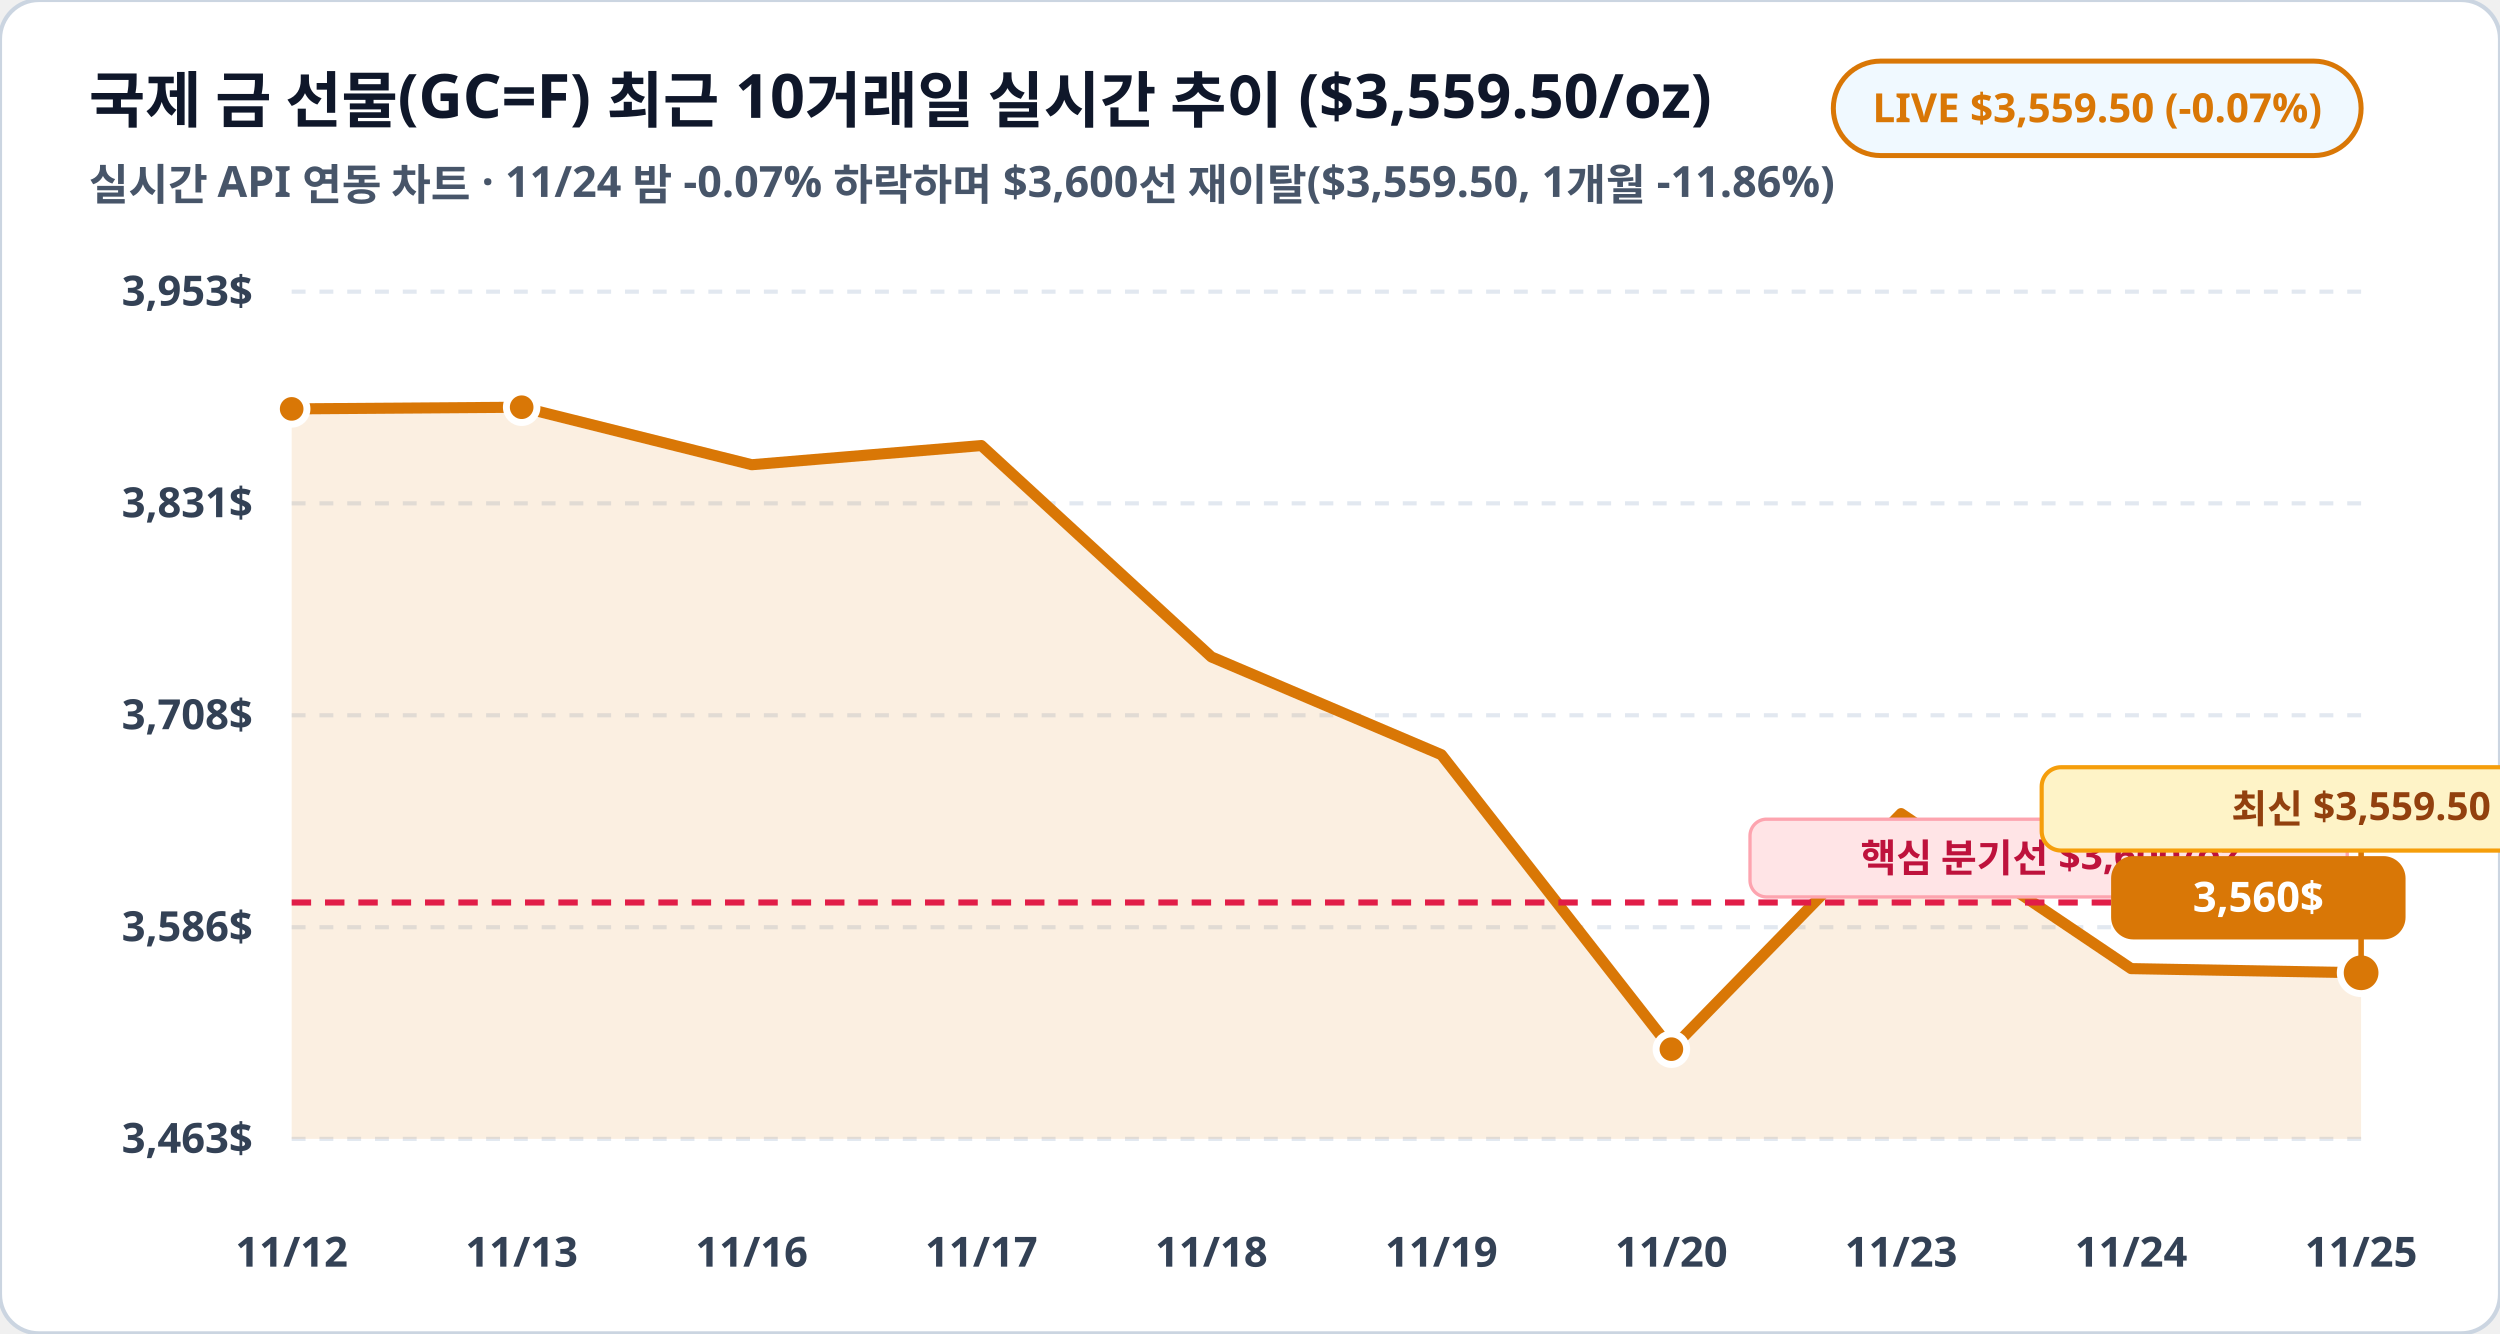
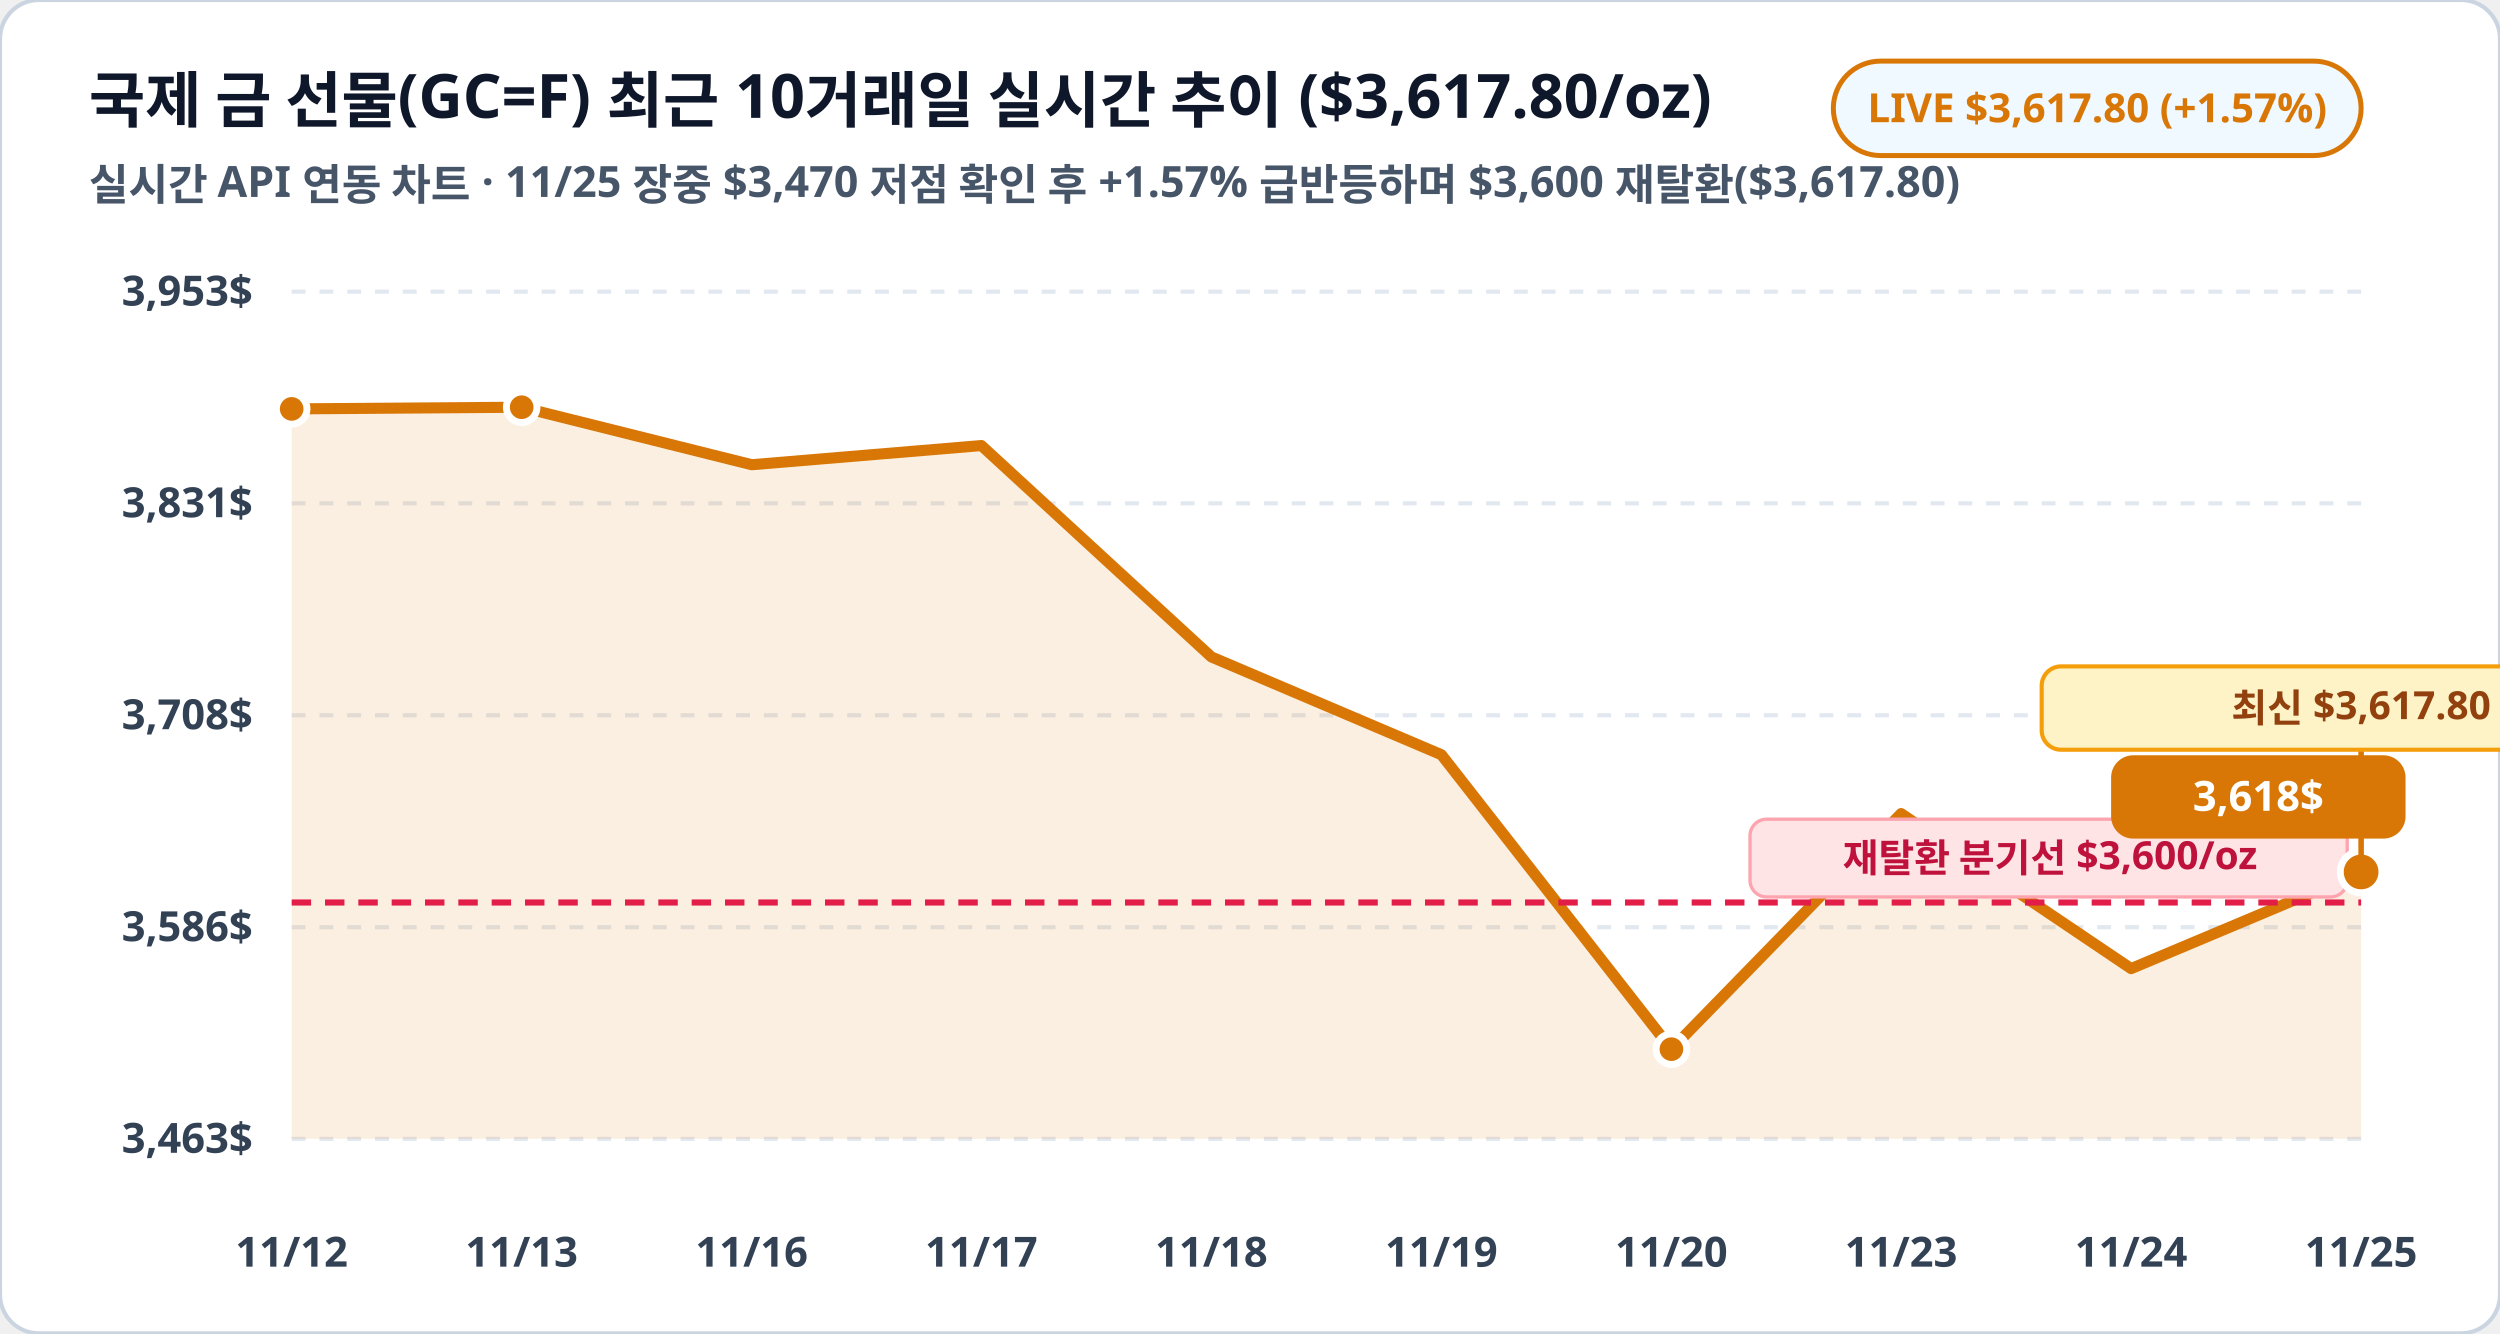
<svg xmlns="http://www.w3.org/2000/svg" viewBox="0 0 900 480" width="100%" height="100%">
  <rect width="900" height="480" rx="14" fill="#ffffff" stroke="#cbd5e1" stroke-width="1.5" />
-   <text x="32" y="44" fill="#0f172a" font-family="Pretendard, sans-serif" font-size="22" font-weight="900">국제 금 선물(GC=F) 최근 10거래일 실시간 추이 ($3,559.50/oz)</text>
-   <text x="32" y="72" fill="#475569" font-family="Pretendard, sans-serif" font-size="15.5" font-weight="600">실시간 API 연동 차트 · 11/24 밤 -0.07% 하락하며 $3,600선 재이탈($3,559.50, 1개월 -11.86%)</text>
+   <text x="32" y="44" fill="#0f172a" font-family="Pretendard, sans-serif" font-size="22" font-weight="900">국제 금 선물(GC=F) 최근 10거래일 실시간 추이 ($3,617.80/oz)</text>
+   <text x="32" y="72" fill="#475569" font-family="Pretendard, sans-serif" font-size="15.5" font-weight="600">실시간 API 연동 차트 · 11/25 장중 $3,470 저점 확인 후 +1.57% 급반등하며 $3,600 재탈환($3,617.80)</text>
  <rect x="660" y="22" width="190" height="34" rx="17" fill="#f0f9ff" stroke="#d97706" stroke-width="1.8" />
-   <text x="755" y="44" fill="#d97706" font-family="Pretendard, sans-serif" font-size="14.5" font-weight="800" text-anchor="middle">LIVE $3,559.50 (-0.07%)</text>
+   <text x="755" y="44" fill="#d97706" font-family="Pretendard, sans-serif" font-size="14.5" font-weight="800" text-anchor="middle">LIVE $3,617.80 (+1.57%)</text>
  <line x1="105" y1="105.0" x2="850" y2="105.0" stroke="#e2e8f0" stroke-width="1.5" stroke-dasharray="5,5" />
  <text x="91" y="110.0" fill="#334155" font-family="Pretendard, sans-serif" font-size="15" font-weight="700" text-anchor="end">3,953$</text>
  <line x1="105" y1="181.2" x2="850" y2="181.2" stroke="#e2e8f0" stroke-width="1.5" stroke-dasharray="5,5" />
  <text x="91" y="186.2" fill="#334155" font-family="Pretendard, sans-serif" font-size="15" font-weight="700" text-anchor="end">3,831$</text>
  <line x1="105" y1="257.5" x2="850" y2="257.5" stroke="#e2e8f0" stroke-width="1.5" stroke-dasharray="5,5" />
  <text x="91" y="262.5" fill="#334155" font-family="Pretendard, sans-serif" font-size="15" font-weight="700" text-anchor="end">3,708$</text>
  <line x1="105" y1="333.8" x2="850" y2="333.8" stroke="#e2e8f0" stroke-width="1.5" stroke-dasharray="5,5" />
  <text x="91" y="338.8" fill="#334155" font-family="Pretendard, sans-serif" font-size="15" font-weight="700" text-anchor="end">3,586$</text>
  <line x1="105" y1="410.0" x2="850" y2="410.0" stroke="#e2e8f0" stroke-width="1.5" stroke-dasharray="5,5" />
  <text x="91" y="415.0" fill="#334155" font-family="Pretendard, sans-serif" font-size="15" font-weight="700" text-anchor="end">3,463$</text>
-   <polygon points="105.0,410.0 105.0,147.2 187.8,146.6 270.6,167.3 353.3,160.4 436.1,236.5 518.9,271.7 601.7,377.7 684.4,292.9 767.2,348.7 850.0,350.2 850.0,410.0" fill="#d97706" fill-opacity="0.12" />
-   <polyline fill="none" stroke="#d97706" stroke-width="4" stroke-linecap="round" stroke-linejoin="round" points="105.0,147.2 187.8,146.6 270.6,167.3 353.3,160.4 436.1,236.5 518.9,271.7 601.7,377.7 684.4,292.9 767.2,348.7 850.0,350.2" />
+   <polygon points="105.0,410.0 105.0,147.2 187.8,146.6 270.6,167.3 353.3,160.4 436.1,236.5 518.9,271.7 601.7,377.7 684.4,292.9 767.2,348.7 850.0,313.9 850.0,410.0" fill="#d97706" fill-opacity="0.12" />
+   <polyline fill="none" stroke="#d97706" stroke-width="4" stroke-linecap="round" stroke-linejoin="round" points="105.0,147.2 187.8,146.6 270.6,167.3 353.3,160.4 436.1,236.5 518.9,271.7 601.7,377.7 684.4,292.9 767.2,348.7 850.0,313.9" />
  <line x1="105" y1="324.9" x2="850" y2="324.9" stroke="#e11d48" stroke-width="2.2" stroke-dasharray="7,5" />
  <rect x="630" y="294.9" width="215" height="28" rx="6" fill="#ffe4e6" stroke="#fda4af" stroke-width="1.2" />
-   <text x="738" y="313.9" fill="#be123c" font-family="Pretendard, sans-serif" font-size="14" font-weight="800" text-anchor="middle">핵심 분기선 $3,600/oz</text>
+   <text x="738" y="313.9" fill="#be123c" font-family="Pretendard, sans-serif" font-size="14" font-weight="800" text-anchor="middle">재탈환 분기선 $3,600/oz</text>
  <circle cx="105.0" cy="147.2" r="5.5" fill="#d97706" stroke="#ffffff" stroke-width="2.5" />
  <circle cx="187.8" cy="146.6" r="5.5" fill="#d97706" stroke="#ffffff" stroke-width="2.5" />
  <circle cx="601.7" cy="377.7" r="5.5" fill="#d97706" stroke="#ffffff" stroke-width="2.5" />
-   <circle cx="850.0" cy="350.2" r="7.5" fill="#d97706" stroke="#ffffff" stroke-width="2.5" />
-   <rect x="760.0" y="308.2" width="106" height="30" rx="8" fill="#d97706" />
-   <text x="813.0" y="328.2" fill="#ffffff" font-family="Pretendard, sans-serif" font-size="15" font-weight="800" text-anchor="middle">3,560$</text>
-   <line x1="850.0" y1="350.2" x2="850.0" y2="306.2" stroke="#d97706" stroke-width="2" />
-   <rect x="735.0" y="276.2" width="230" height="30" rx="7" fill="#fef3c7" stroke="#f59e0b" stroke-width="1.5" />
-   <text x="850.0" y="296.2" fill="#92400e" font-family="Pretendard, sans-serif" font-size="14" font-weight="800" text-anchor="middle">최신 $3,559.50</text>
+   <circle cx="850.0" cy="313.9" r="7.5" fill="#d97706" stroke="#ffffff" stroke-width="2.5" />
+   <rect x="760.0" y="271.9" width="106" height="30" rx="8" fill="#d97706" />
+   <text x="813.0" y="291.9" fill="#ffffff" font-family="Pretendard, sans-serif" font-size="15" font-weight="800" text-anchor="middle">3,618$</text>
+   <line x1="850.0" y1="313.9" x2="850.0" y2="269.9" stroke="#d97706" stroke-width="2" />
+   <rect x="735.0" y="239.9" width="230" height="30" rx="7" fill="#fef3c7" stroke="#f59e0b" stroke-width="1.5" />
+   <text x="850.0" y="259.9" fill="#92400e" font-family="Pretendard, sans-serif" font-size="14" font-weight="800" text-anchor="middle">최신 $3,617.80</text>
  <text x="105.0" y="456" fill="#334155" font-family="Pretendard, sans-serif" font-size="15" font-weight="700" text-anchor="middle">11/12</text>
  <text x="187.8" y="456" fill="#334155" font-family="Pretendard, sans-serif" font-size="15" font-weight="700" text-anchor="middle">11/13</text>
  <text x="270.6" y="456" fill="#334155" font-family="Pretendard, sans-serif" font-size="15" font-weight="700" text-anchor="middle">11/16</text>
  <text x="353.3" y="456" fill="#334155" font-family="Pretendard, sans-serif" font-size="15" font-weight="700" text-anchor="middle">11/17</text>
  <text x="436.1" y="456" fill="#334155" font-family="Pretendard, sans-serif" font-size="15" font-weight="700" text-anchor="middle">11/18</text>
  <text x="518.9" y="456" fill="#334155" font-family="Pretendard, sans-serif" font-size="15" font-weight="700" text-anchor="middle">11/19</text>
  <text x="601.7" y="456" fill="#334155" font-family="Pretendard, sans-serif" font-size="15" font-weight="700" text-anchor="middle">11/20</text>
  <text x="684.4" y="456" fill="#334155" font-family="Pretendard, sans-serif" font-size="15" font-weight="700" text-anchor="middle">11/23</text>
  <text x="767.2" y="456" fill="#334155" font-family="Pretendard, sans-serif" font-size="15" font-weight="700" text-anchor="middle">11/24</text>
  <text x="850.0" y="456" fill="#334155" font-family="Pretendard, sans-serif" font-size="15" font-weight="700" text-anchor="middle">11/25</text>
</svg>
